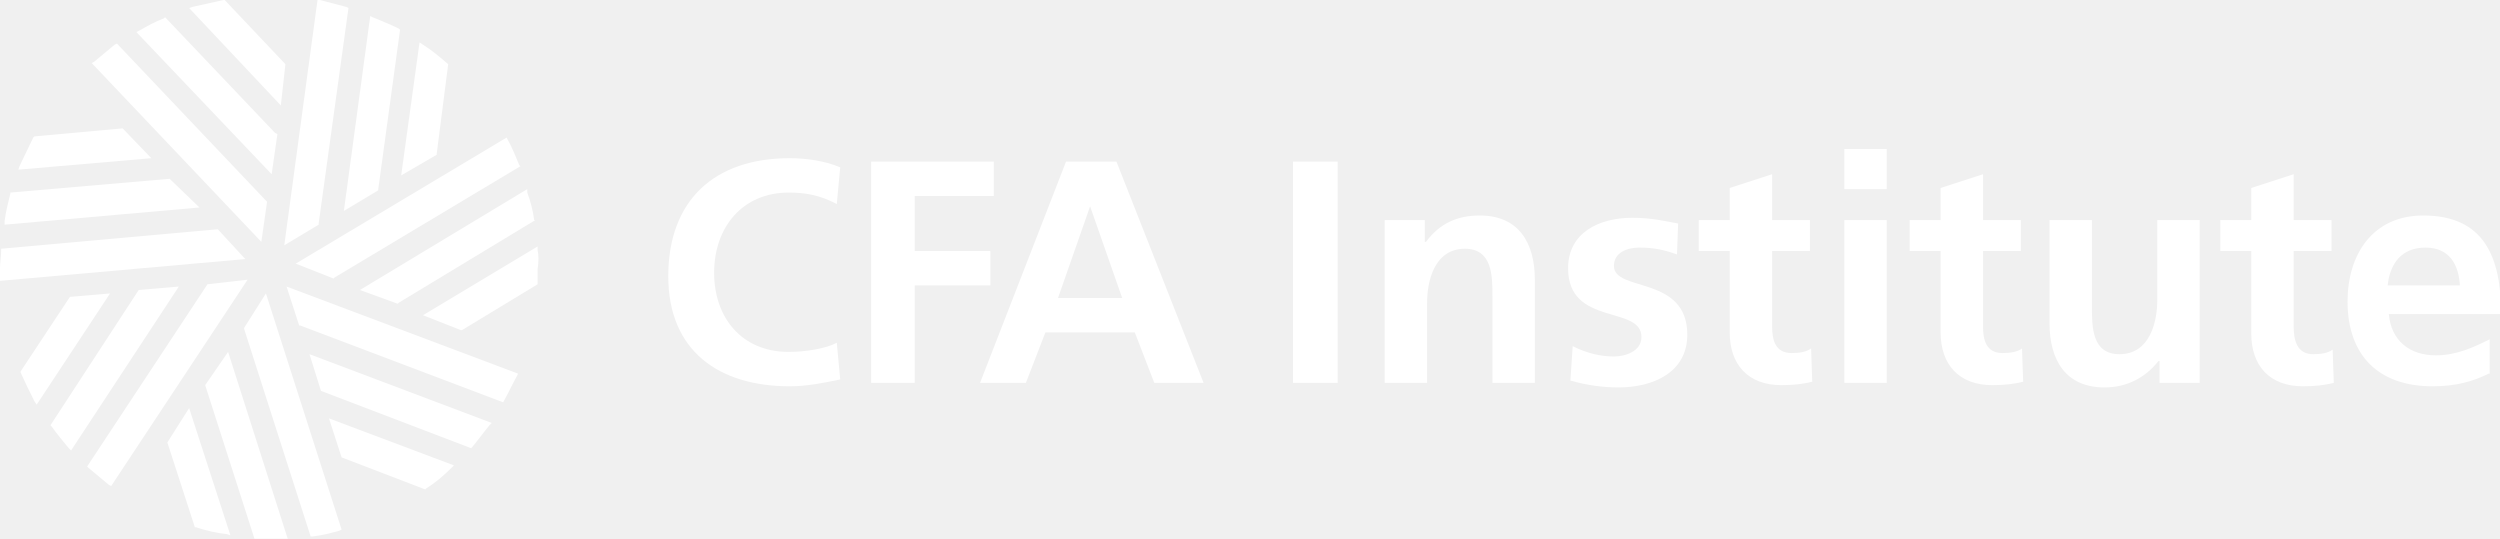
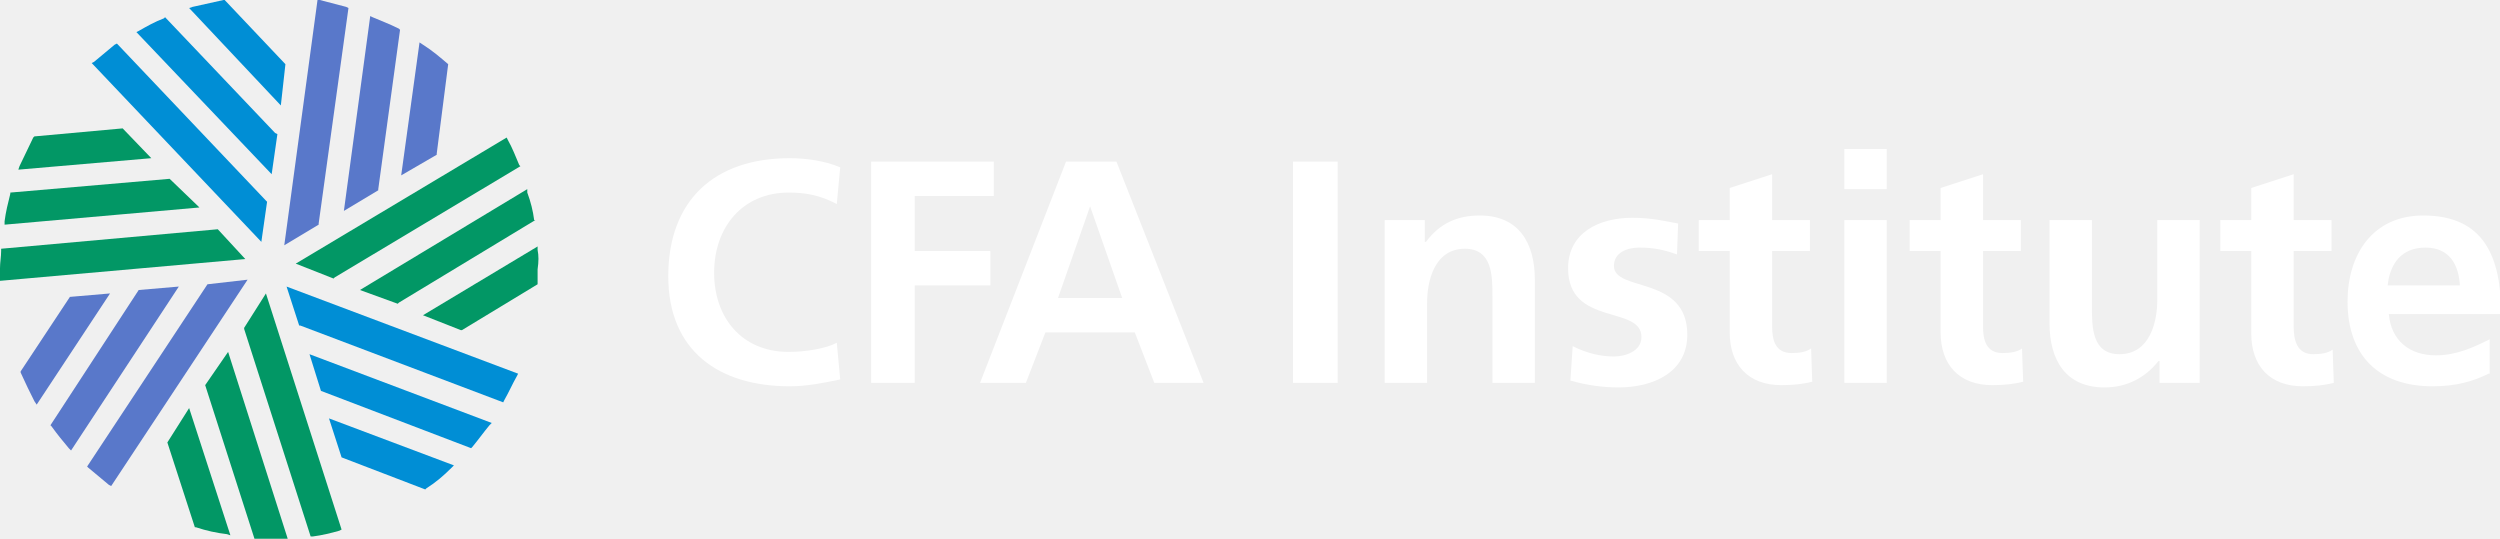
<svg xmlns="http://www.w3.org/2000/svg" version="1.1" id="Layer_1" x="0px" y="0px" viewBox="0 0 218.1 47" style="enable-background:new 0 0 218.1 47;" xml:space="preserve">
  <style type="text/css">
-   .st0{fill:#FFFFFF;}
- 	.st1{fill:#FFFFFF;}
- 	.st2{fill:#FFFFFF;}
+   .st0{fill:#5978CA;}
+ 	.st1{fill:#008ED5;}
+ 	.st2{fill:#029765;}
	.st3{fill:#FFFFFF;}
 </style>
  <g>
    <path class="st0" d="M30.2,0.6c-0.8-0.2-1.5-0.4-2.3-0.6l-0.2,0l-2.9,21.4l3-1.8l0-0.1l2.6-18.8L30.2,0.6z">
  </path>
    <path class="st0" d="M32.5,1.5l-0.2-0.1l-2.3,17l3-1.8l0-0.1l1.9-13.9l-0.1-0.1C34,2.1,33.2,1.8,32.5,1.5">
  </path>
    <path class="st0" d="M39.1,5.6c-0.7-0.6-1.4-1.2-2.2-1.7l-0.3-0.2l-1.6,11.6l3.1-1.8l0-0.1L39.1,5.6L39.1,5.6z">
  </path>
    <path class="st1" d="M10.2,3.8L10,3.9C9.4,4.4,8.8,4.9,8.2,5.4L8,5.5l14.8,15.6l0.5-3.5l-0.1-0.1L10.2,3.8z">
  </path>
    <path class="st1" d="M14.4,1.5l-0.1,0.1c-0.8,0.3-1.5,0.7-2.2,1.1l-0.2,0.1l11.8,12.4l0.5-3.5L24,11.6L14.4,1.5z">
  </path>
    <path class="st1" d="M24.9,5.6L19.6,0l-0.1,0c-0.9,0.2-1.8,0.4-2.7,0.6l-0.3,0.1l8,8.5L24.9,5.6L24.9,5.6z">
  </path>
    <path class="st2" d="M46.6,19.2c-0.1-0.8-0.3-1.6-0.6-2.4L46,16.5l-14.6,8.8l3.3,1.2l0.1-0.1l11.9-7.2L46.6,19.2z">
  </path>
    <path class="st2" d="M45.3,14.4c-0.3-0.7-0.6-1.5-1-2.2l-0.1-0.2l-18.4,11l3.3,1.3l0.1-0.1l16.2-9.7L45.3,14.4z">
  </path>
    <path class="st2" d="M46.9,21.8l0-0.3l-10,6l3.3,1.3l0.1,0l6.6-4l0-0.1c0-0.4,0-0.8,0-1.2C47,22.8,47,22.3,46.9,21.8">
  </path>
    <path class="st2" d="M14.6,38.6L14.6,38.6l2.4,7.4l0.1,0c0.9,0.3,1.8,0.5,2.7,0.6l0.3,0.1l-3.6-11.1L14.6,38.6z">
  </path>
    <path class="st2" d="M23.2,25.6l-1.9,3l0,0.1l5.8,18.1l0.2,0c0.8-0.1,1.6-0.3,2.3-0.5l0.2-0.1L23.2,25.6z">
  </path>
    <path class="st2" d="M17.9,33.6L17.9,33.6L22.2,47l0.1,0c0.4,0,0.7,0,1.1,0c0.5,0,0.9,0,1.4,0l0.3,0l-5.2-16.3L17.9,33.6z">
  </path>
    <path class="st0" d="M6.1,25.9L6.1,25.9l-4.3,6.5l0,0.1C2.2,33.4,2.6,34.2,3,35l0.2,0.3l6.4-9.7L6.1,25.9z">
  </path>
    <path class="st0" d="M18.1,24.8L18.1,24.8L7.6,40.7l0.1,0.1c0.6,0.5,1.2,1,1.8,1.5l0.2,0.1l11.9-18L18.1,24.8z">
  </path>
    <path class="st0" d="M12.1,25.3L12.1,25.3L4.4,37.1l0.1,0.1c0.5,0.7,1,1.3,1.5,1.9l0.2,0.2L15.6,25L12.1,25.3z">
  </path>
    <path class="st2" d="M19,20L19,20L0.1,21.7l0,0.2c0,0.5-0.1,1-0.1,1.5c0,0.3,0,0.6,0,0.9l0,0.2l21.4-1.9L19,20z">
  </path>
    <path class="st2" d="M10.7,11.2L10.7,11.2l-7.7,0.7L2.9,12c-0.4,0.8-0.8,1.7-1.2,2.5l-0.1,0.3l11.6-1L10.7,11.2z">
  </path>
    <path class="st2" d="M14.8,15.6L14.8,15.6L0.9,16.8l0,0.1c-0.2,0.8-0.4,1.6-0.5,2.4l0,0.3l17-1.5L14.8,15.6z">
  </path>
    <path class="st1" d="M25,25l1.1,3.4l0.1,0l17.7,6.7l0.1-0.2c0.4-0.7,0.7-1.4,1.1-2.1l0.1-0.2L25,25z">
  </path>
    <path class="st1" d="M28,34.1L28,34.1l13.1,5l0.1-0.1c0.5-0.6,1-1.3,1.5-1.9l0.2-0.2l-15.9-6L28,34.1z">
  </path>
    <path class="st1" d="M29.8,39.9L29.8,39.9l7.3,2.8l0.1-0.1c0.8-0.5,1.5-1.1,2.2-1.8l0.2-0.2l-10.9-4.1L29.8,39.9z">
  </path>
    <path class="st3" d="M73.3,33.1c-1.4,0.3-2.9,0.6-4.4,0.6c-6.2,0-10.6-3.1-10.6-9.6c0-6.6,4-10.3,10.6-10.3c1.3,0,3,0.2,4.4,0.8   L73,17.8c-1.5-0.8-2.8-1-4.2-1c-4,0-6.5,3-6.5,7c0,3.9,2.4,6.9,6.5,6.9c1.5,0,3.3-0.3,4.2-0.8L73.3,33.1z">
  </path>
    <polygon class="st3" points="76,14.1 86.7,14.1 86.7,17.1 79.8,17.1 79.8,21.9 86.4,21.9 86.4,24.9 79.8,24.9 79.8,33.4 76,33.4     ">
  </polygon>
    <path class="st3" d="M95.1,18L95.1,18l-2.8,8l5.6,0L95.1,18z M93,14.1l4.4,0l7.6,19.3l-4.3,0L99,29l-7.8,0l-1.7,4.4l-4,0L93,14.1z">
  </path>
    <rect x="112.8" y="14.1" class="st3" width="3.9" height="19.3">
  </rect>
    <path class="st3" d="M120.8,19.2l3.5,0v1.9h0.1c1.2-1.6,2.7-2.3,4.7-2.3c3.4,0,4.8,2.4,4.8,5.6l0,9l-3.7,0l0-7.6   c0-1.7,0-4.1-2.4-4.1c-2.7,0-3.3,2.9-3.3,4.7l0,7h-3.7L120.8,19.2z">
  </path>
    <path class="st3" d="M146.3,22.2c-1.1-0.4-2-0.6-3.3-0.6c-1,0-2.2,0.4-2.2,1.6c0,2.3,6.4,0.8,6.4,6c0,3.3-3,4.6-6,4.6   c-1.4,0-2.8-0.2-4.2-0.6l0.2-3c1.2,0.6,2.4,0.9,3.6,0.9c0.9,0,2.4-0.4,2.4-1.7c0-2.8-6.4-0.9-6.4-6c0-3.1,2.7-4.4,5.6-4.4   c1.7,0,2.9,0.3,4,0.5L146.3,22.2z">
  </path>
    <path class="st3" d="M150.9,21.9l-2.7,0v-2.7l2.7,0v-2.8l3.7-1.2l0,4l3.3,0l0,2.7l-3.3,0l0,6.6c0,1.2,0.3,2.3,1.7,2.3   c0.7,0,1.3-0.1,1.7-0.4l0.1,2.9c-0.8,0.2-1.6,0.3-2.7,0.3c-2.9,0-4.5-1.8-4.5-4.6L150.9,21.9z">
  </path>
    <path class="st3" d="M160.9,13l3.7,0l0,3.5l-3.7,0L160.9,13z M160.9,19.2l3.7,0l0,14.2l-3.7,0L160.9,19.2z">
  </path>
    <path class="st3" d="M169.3,21.9l-2.7,0l0-2.7l2.7,0v-2.8l3.7-1.2v4l3.3,0l0,2.7l-3.3,0l0,6.6c0,1.2,0.3,2.3,1.7,2.3   c0.7,0,1.3-0.1,1.7-0.4l0.1,2.9c-0.8,0.2-1.6,0.3-2.7,0.3c-2.9,0-4.5-1.8-4.5-4.6L169.3,21.9z">
  </path>
    <path class="st3" d="M191.9,33.4l-3.5,0v-1.9h-0.1c-1.1,1.4-2.7,2.3-4.7,2.3c-3.4,0-4.8-2.4-4.8-5.6l0-9l3.7,0l0,7.6   c0,1.7,0,4.1,2.4,4.1c2.7,0,3.3-2.9,3.3-4.7l0-7l3.7,0L191.9,33.4z">
  </path>
    <path class="st3" d="M196.4,21.9l-2.7,0v-2.7l2.7,0v-2.8l3.7-1.2l0,4l3.3,0l0,2.7l-3.3,0l0,6.6c0,1.2,0.3,2.4,1.7,2.4   c0.7,0,1.3-0.1,1.7-0.4l0.1,2.9c-0.8,0.2-1.6,0.3-2.7,0.3c-2.9,0-4.5-1.8-4.5-4.6L196.4,21.9z">
  </path>
    <path class="st3" d="M214.6,24.9c-0.1-1.8-0.9-3.3-3-3.3c-2.1,0-3.1,1.4-3.3,3.3L214.6,24.9z M217.1,32.6c-1.4,0.7-2.9,1.1-4.9,1.1   c-4.7,0-7.4-2.7-7.4-7.4c0-4.1,2.2-7.5,6.6-7.5c5.3,0,6.8,3.6,6.8,8.6l-9.8,0c0.2,2.3,1.8,3.6,4.1,3.6c1.8,0,3.3-0.7,4.7-1.4V32.6z   ">
  </path>
  </g>
</svg>
